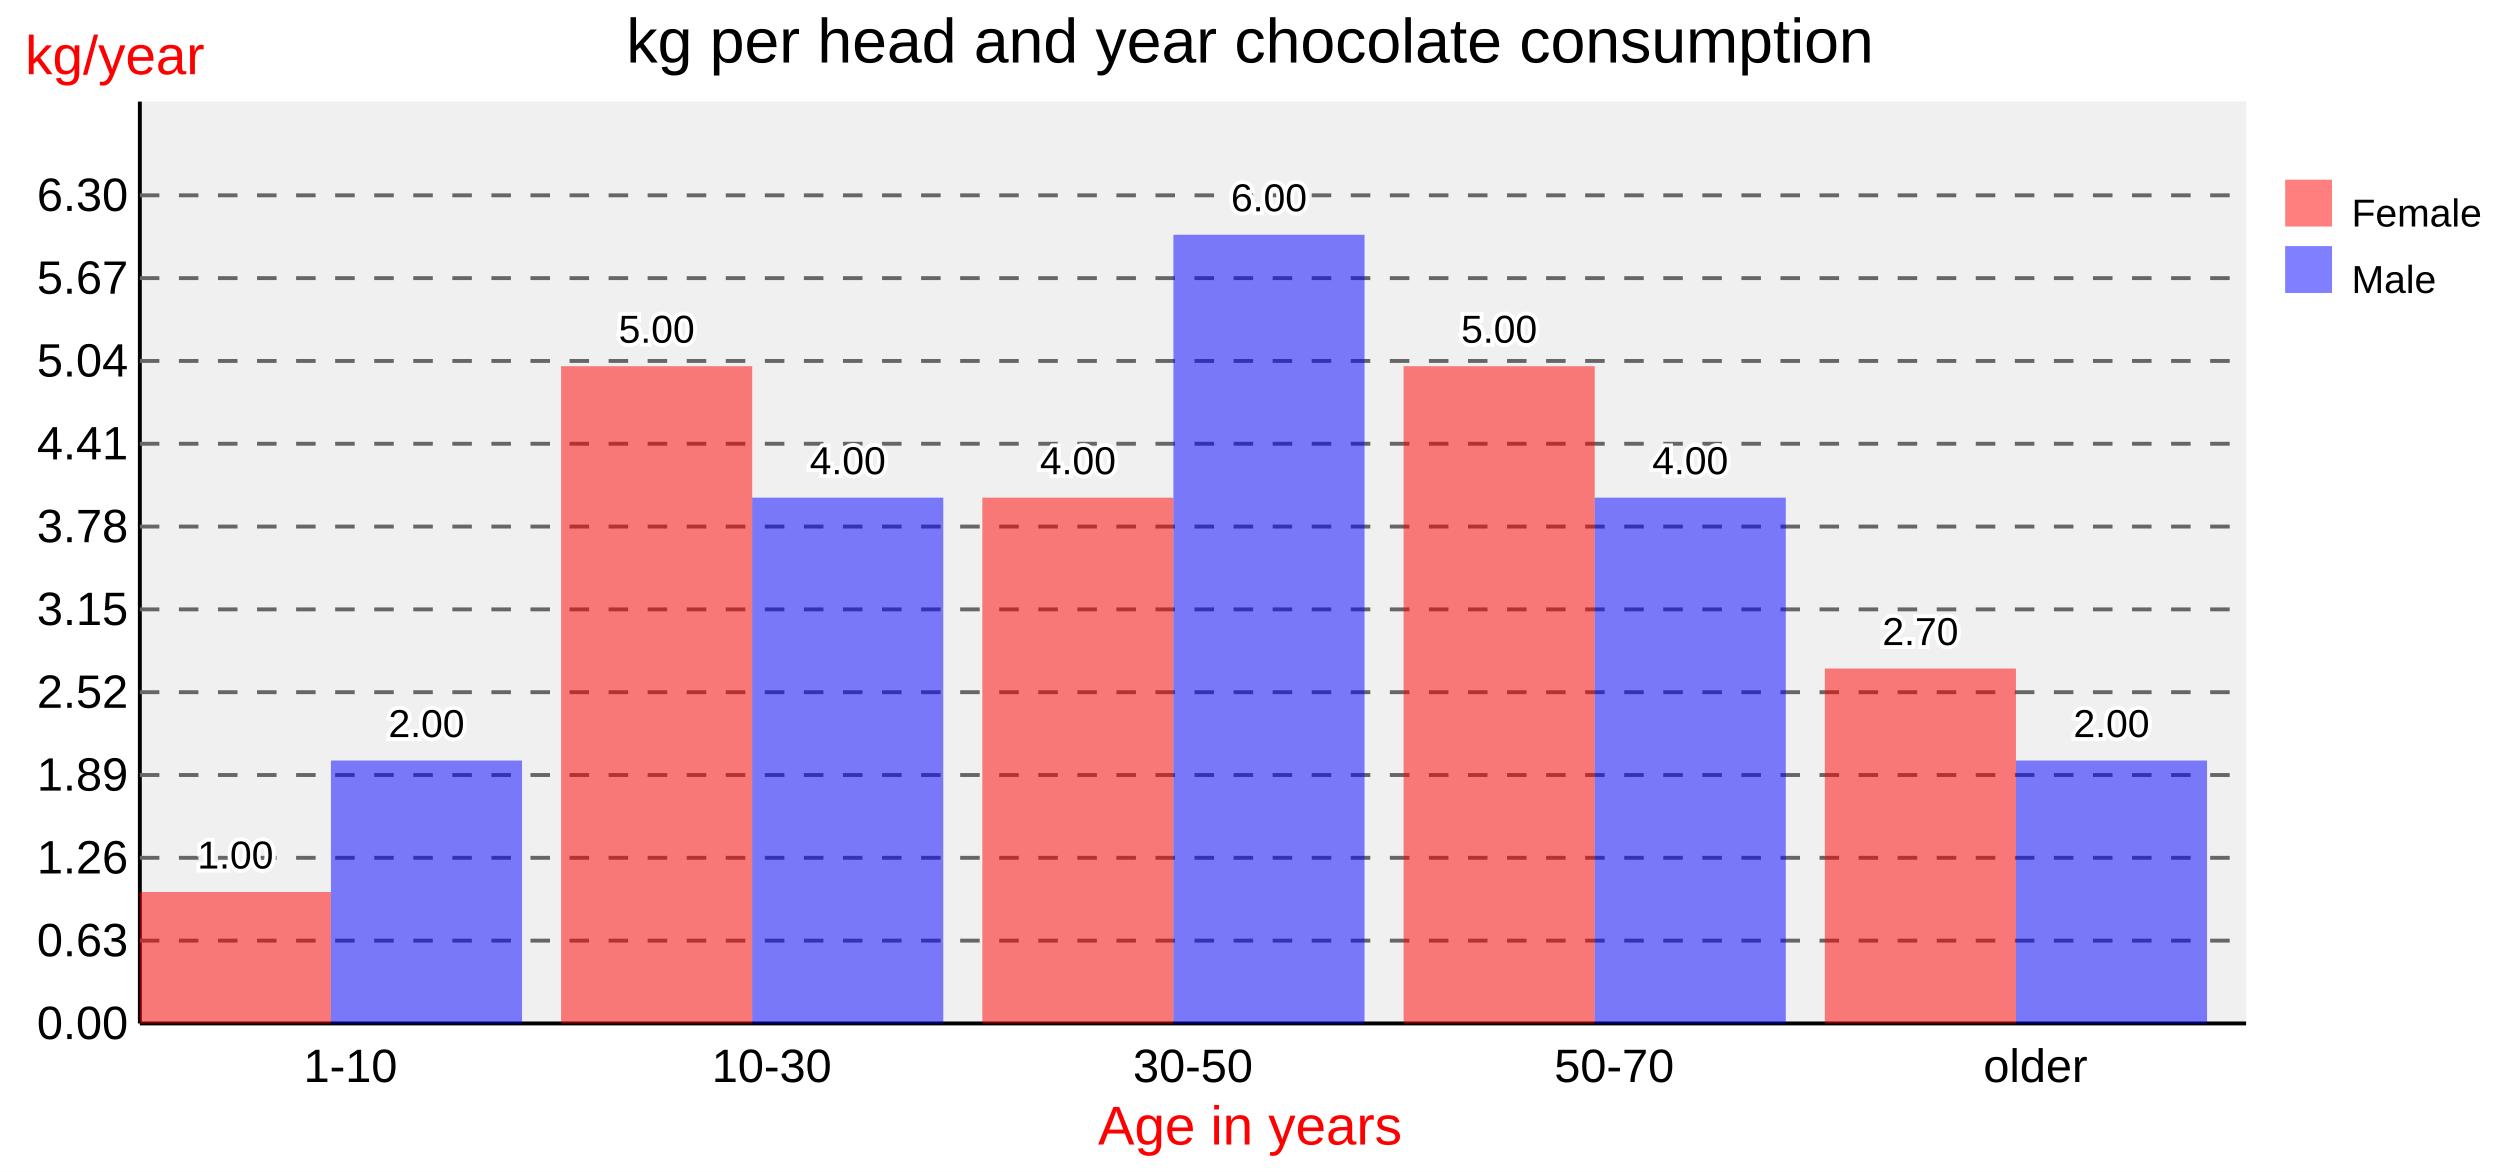
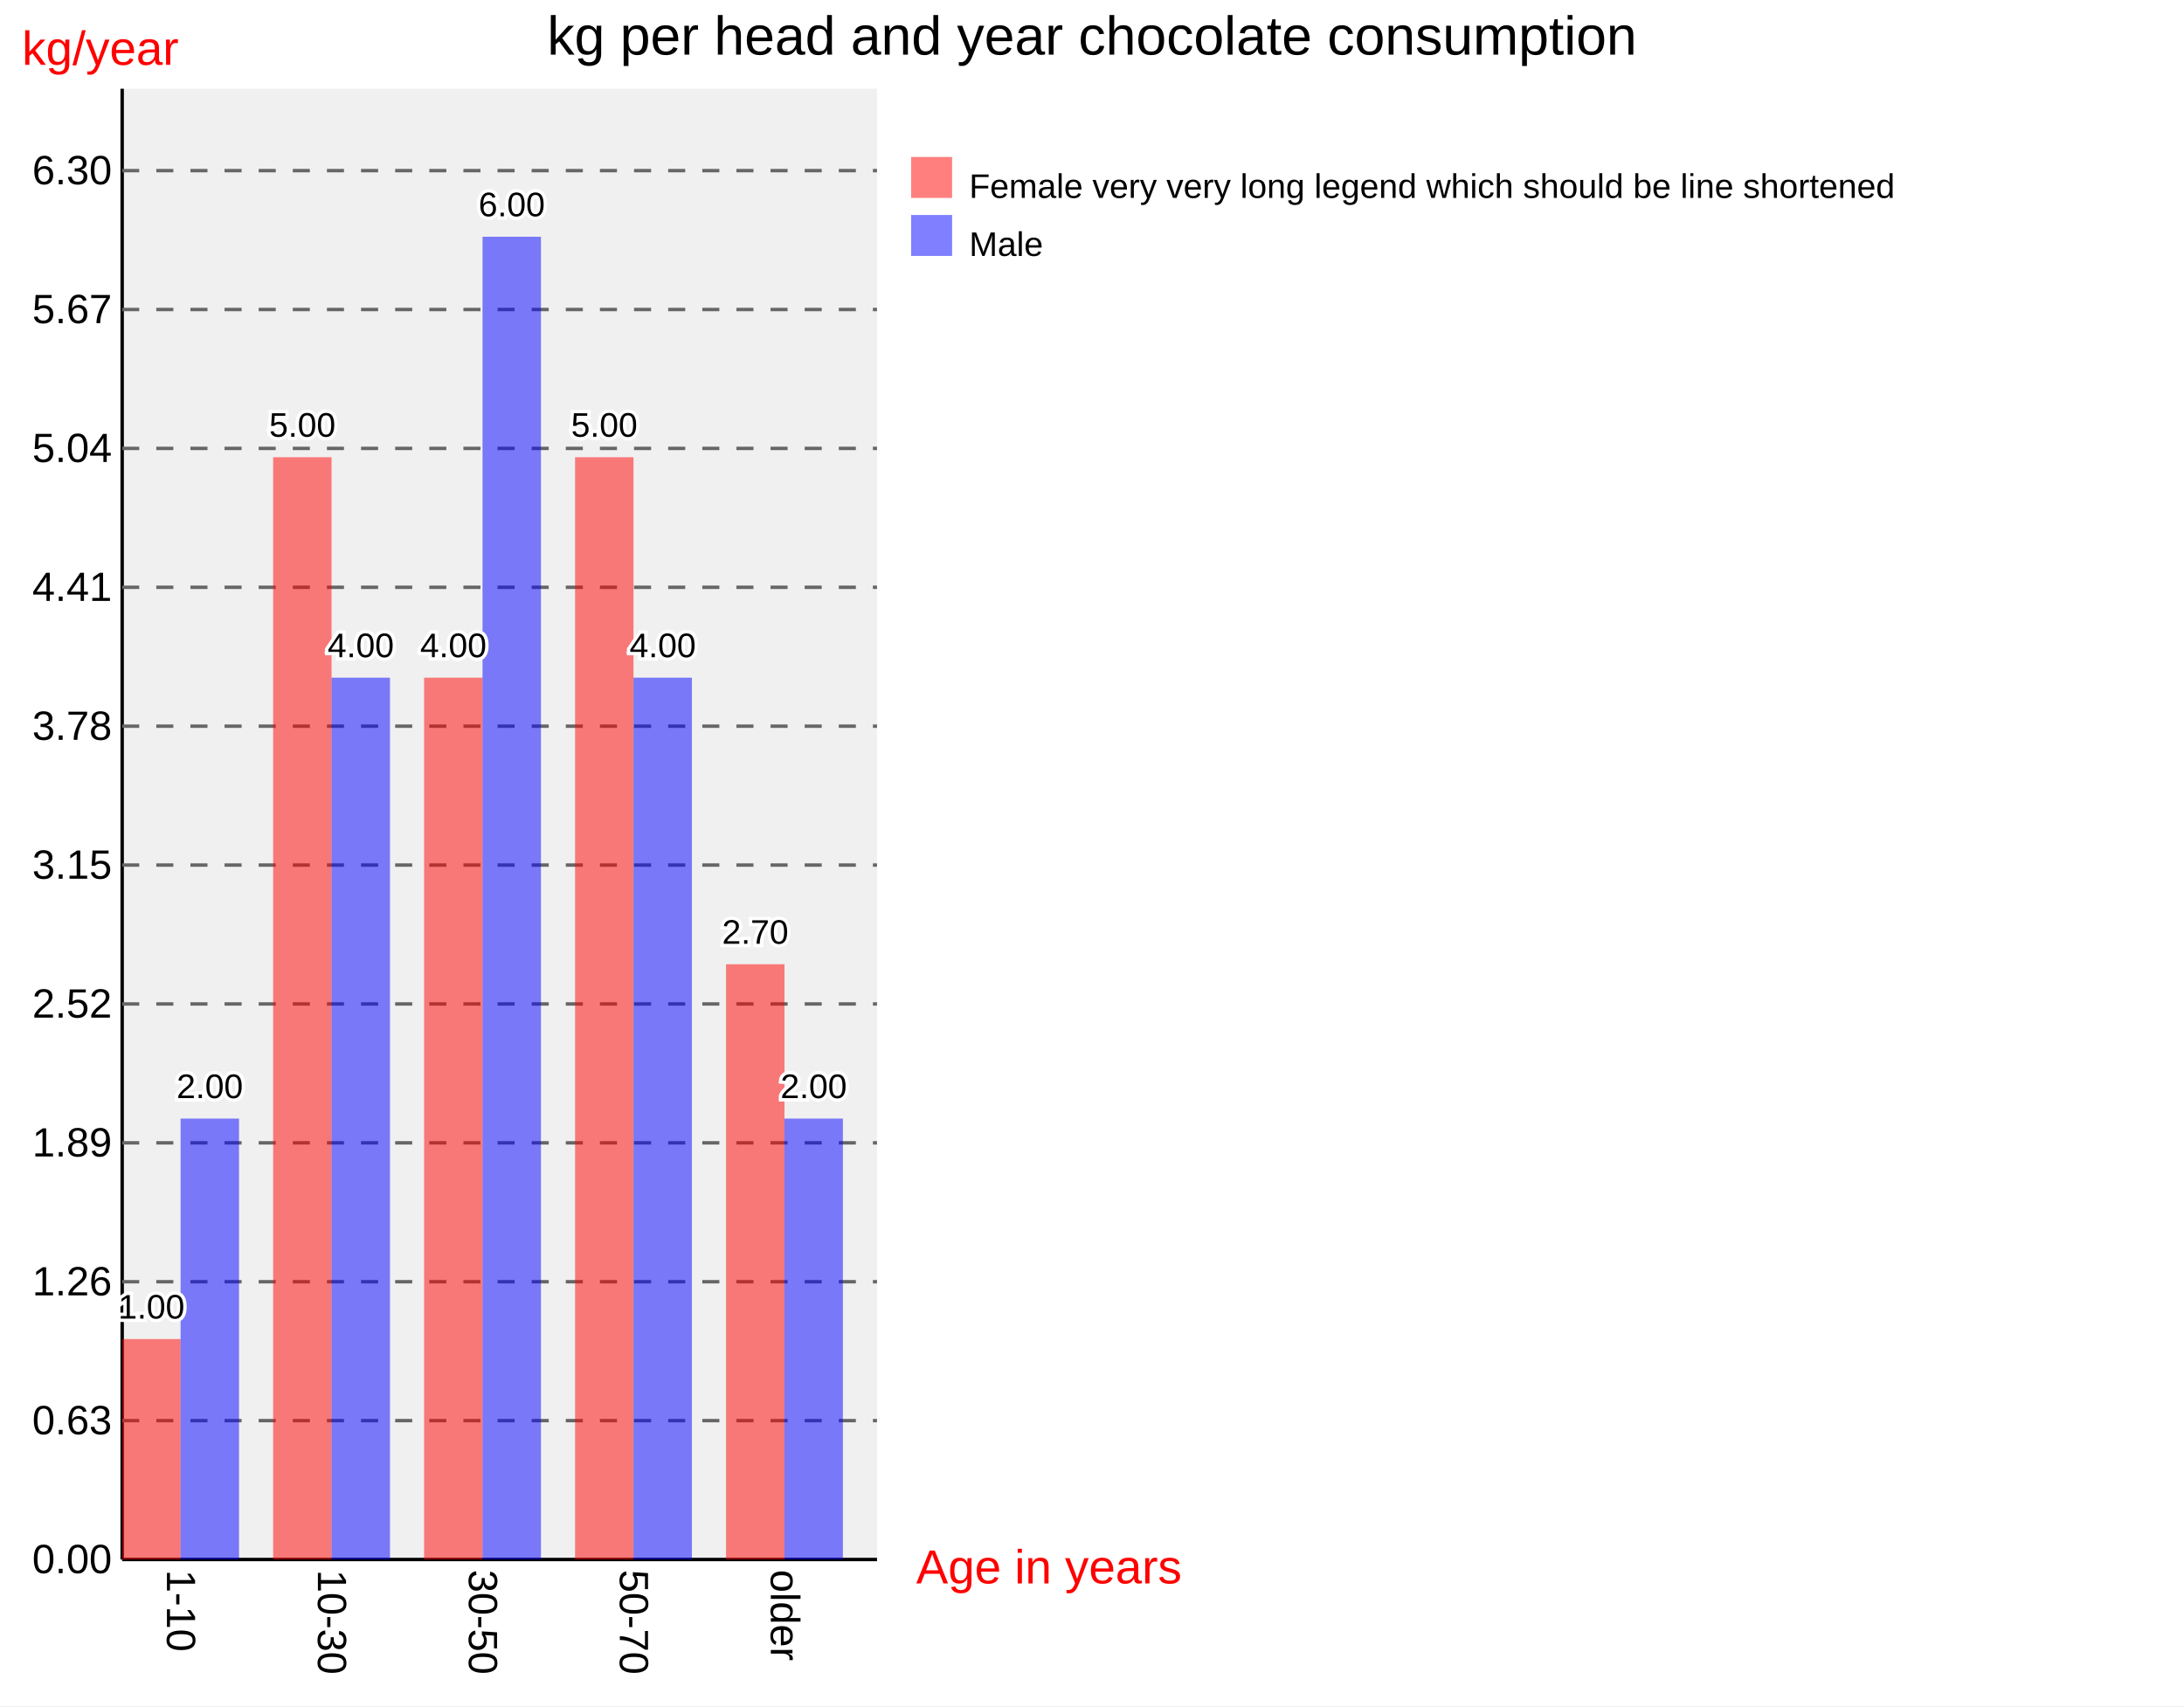
- <svg xmlns="http://www.w3.org/2000/svg" width="640" height="300" viewBox="0 0 640 300">
+ <svg xmlns="http://www.w3.org/2000/svg" width="640" height="500" viewBox="0 0 640 500">
  <defs />
-   <rect width="640" height="300" x="0" y="0" class="svgBackground" style="fill:#ffffff;" />
+   <rect width="640" height="500" x="0" y="0" class="svgBackground" style="fill:#ffffff;" />
  <g transform="translate( 35.8 26 )">
-     <rect x="0" y="0" width="539.2" height="236" class="graphBackground" style="fill:#f0f0f0;" />
-     <path d="M 0 0 v236" class="axis" id="xAxis" style="stroke: #000000; stroke-width: 1px;" />
-     <path d="M 0 236 h539.2" class="axis" id="yAxis" style="stroke: #000000; stroke-width: 1px;" />
-     <text class="xAxisLabels" x="53.92" y="251" style="text-anchor: middle; fill: #000000; font-size: 12px; font-family: &quot;Arial&quot;, sans-serif; font-weight: normal;text-anchor: middle">1-10</text>
-     <text class="xAxisLabels" x="161.76" y="251" style="text-anchor: middle; fill: #000000; font-size: 12px; font-family: &quot;Arial&quot;, sans-serif; font-weight: normal;text-anchor: middle">10-30</text>
-     <text class="xAxisLabels" x="269.6" y="251" style="text-anchor: middle; fill: #000000; font-size: 12px; font-family: &quot;Arial&quot;, sans-serif; font-weight: normal;text-anchor: middle">30-50</text>
-     <text class="xAxisLabels" x="377.44" y="251" style="text-anchor: middle; fill: #000000; font-size: 12px; font-family: &quot;Arial&quot;, sans-serif; font-weight: normal;text-anchor: middle">50-70</text>
-     <text class="xAxisLabels" x="485.28" y="251" style="text-anchor: middle; fill: #000000; font-size: 12px; font-family: &quot;Arial&quot;, sans-serif; font-weight: normal;text-anchor: middle">older</text>
-     <text x="-3" y="240.0" class="yAxisLabels" style="text-anchor: end; fill: #000000; font-size: 12px; font-family: &quot;Arial&quot;, sans-serif; font-weight: normal;text-anchor: end">0.00</text>
-     <text x="-3" y="218.8" class="yAxisLabels" style="text-anchor: end; fill: #000000; font-size: 12px; font-family: &quot;Arial&quot;, sans-serif; font-weight: normal;text-anchor: end">0.63</text>
-     <path d="M0 214.8 h539.2" class="guideLines" style="stroke: #666666; stroke-width: 1px; stroke-dasharray: 5 5;" />
-     <text x="-3" y="197.6" class="yAxisLabels" style="text-anchor: end; fill: #000000; font-size: 12px; font-family: &quot;Arial&quot;, sans-serif; font-weight: normal;text-anchor: end">1.26</text>
-     <path d="M0 193.6 h539.2" class="guideLines" style="stroke: #666666; stroke-width: 1px; stroke-dasharray: 5 5;" />
-     <text x="-3" y="176.4" class="yAxisLabels" style="text-anchor: end; fill: #000000; font-size: 12px; font-family: &quot;Arial&quot;, sans-serif; font-weight: normal;text-anchor: end">1.89</text>
-     <path d="M0 172.4 h539.2" class="guideLines" style="stroke: #666666; stroke-width: 1px; stroke-dasharray: 5 5;" />
-     <text x="-3" y="155.2" class="yAxisLabels" style="text-anchor: end; fill: #000000; font-size: 12px; font-family: &quot;Arial&quot;, sans-serif; font-weight: normal;text-anchor: end">2.52</text>
-     <path d="M0 151.2 h539.2" class="guideLines" style="stroke: #666666; stroke-width: 1px; stroke-dasharray: 5 5;" />
-     <text x="-3" y="134.0" class="yAxisLabels" style="text-anchor: end; fill: #000000; font-size: 12px; font-family: &quot;Arial&quot;, sans-serif; font-weight: normal;text-anchor: end">3.15</text>
-     <path d="M0 130.0 h539.2" class="guideLines" style="stroke: #666666; stroke-width: 1px; stroke-dasharray: 5 5;" />
-     <text x="-3" y="112.8" class="yAxisLabels" style="text-anchor: end; fill: #000000; font-size: 12px; font-family: &quot;Arial&quot;, sans-serif; font-weight: normal;text-anchor: end">3.78</text>
-     <path d="M0 108.8 h539.2" class="guideLines" style="stroke: #666666; stroke-width: 1px; stroke-dasharray: 5 5;" />
-     <text x="-3" y="91.6" class="yAxisLabels" style="text-anchor: end; fill: #000000; font-size: 12px; font-family: &quot;Arial&quot;, sans-serif; font-weight: normal;text-anchor: end">4.41</text>
-     <path d="M0 87.6 h539.2" class="guideLines" style="stroke: #666666; stroke-width: 1px; stroke-dasharray: 5 5;" />
-     <text x="-3" y="70.4" class="yAxisLabels" style="text-anchor: end; fill: #000000; font-size: 12px; font-family: &quot;Arial&quot;, sans-serif; font-weight: normal;text-anchor: end">5.04</text>
-     <path d="M0 66.4 h539.2" class="guideLines" style="stroke: #666666; stroke-width: 1px; stroke-dasharray: 5 5;" />
-     <text x="-3" y="49.2" class="yAxisLabels" style="text-anchor: end; fill: #000000; font-size: 12px; font-family: &quot;Arial&quot;, sans-serif; font-weight: normal;text-anchor: end">5.67</text>
-     <path d="M0 45.2 h539.2" class="guideLines" style="stroke: #666666; stroke-width: 1px; stroke-dasharray: 5 5;" />
+     <rect x="0" y="0" width="221.2" height="431.0" class="graphBackground" style="fill:#f0f0f0;" />
+     <path d="M 0 0 v431.0" class="axis" id="xAxis" style="stroke: #000000; stroke-width: 1px;" />
+     <path d="M 0 431.0 h221.2" class="axis" id="yAxis" style="stroke: #000000; stroke-width: 1px;" />
+     <text class="xAxisLabels" x="22.12" y="446.0" transform="rotate( 90 22.12 434.0 ) translate( 0 -3 )" style="text-anchor: middle; fill: #000000; font-size: 12px; font-family: &quot;Arial&quot;, sans-serif; font-weight: normal;text-anchor: start">1-10</text>
+     <text class="xAxisLabels" x="66.36" y="446.0" transform="rotate( 90 66.36 434.0 ) translate( 0 -3 )" style="text-anchor: middle; fill: #000000; font-size: 12px; font-family: &quot;Arial&quot;, sans-serif; font-weight: normal;text-anchor: start">10-30</text>
+     <text class="xAxisLabels" x="110.6" y="446.0" transform="rotate( 90 110.6 434.0 ) translate( 0 -3 )" style="text-anchor: middle; fill: #000000; font-size: 12px; font-family: &quot;Arial&quot;, sans-serif; font-weight: normal;text-anchor: start">30-50</text>
+     <text class="xAxisLabels" x="154.84" y="446.0" transform="rotate( 90 154.84 434.0 ) translate( 0 -3 )" style="text-anchor: middle; fill: #000000; font-size: 12px; font-family: &quot;Arial&quot;, sans-serif; font-weight: normal;text-anchor: start">50-70</text>
+     <text class="xAxisLabels" x="199.08" y="446.0" transform="rotate( 90 199.08 434.0 ) translate( 0 -3 )" style="text-anchor: middle; fill: #000000; font-size: 12px; font-family: &quot;Arial&quot;, sans-serif; font-weight: normal;text-anchor: start">older</text>
+     <text x="-3" y="435.0" class="yAxisLabels" style="text-anchor: end; fill: #000000; font-size: 12px; font-family: &quot;Arial&quot;, sans-serif; font-weight: normal;text-anchor: end">0.00</text>
+     <text x="-3" y="394.3" class="yAxisLabels" style="text-anchor: end; fill: #000000; font-size: 12px; font-family: &quot;Arial&quot;, sans-serif; font-weight: normal;text-anchor: end">0.63</text>
+     <path d="M0 390.3 h221.2" class="guideLines" style="stroke: #666666; stroke-width: 1px; stroke-dasharray: 5 5;" />
+     <text x="-3" y="353.6" class="yAxisLabels" style="text-anchor: end; fill: #000000; font-size: 12px; font-family: &quot;Arial&quot;, sans-serif; font-weight: normal;text-anchor: end">1.26</text>
+     <path d="M0 349.6 h221.2" class="guideLines" style="stroke: #666666; stroke-width: 1px; stroke-dasharray: 5 5;" />
+     <text x="-3" y="312.9" class="yAxisLabels" style="text-anchor: end; fill: #000000; font-size: 12px; font-family: &quot;Arial&quot;, sans-serif; font-weight: normal;text-anchor: end">1.89</text>
+     <path d="M0 308.9 h221.2" class="guideLines" style="stroke: #666666; stroke-width: 1px; stroke-dasharray: 5 5;" />
+     <text x="-3" y="272.2" class="yAxisLabels" style="text-anchor: end; fill: #000000; font-size: 12px; font-family: &quot;Arial&quot;, sans-serif; font-weight: normal;text-anchor: end">2.52</text>
+     <path d="M0 268.2 h221.2" class="guideLines" style="stroke: #666666; stroke-width: 1px; stroke-dasharray: 5 5;" />
+     <text x="-3" y="231.5" class="yAxisLabels" style="text-anchor: end; fill: #000000; font-size: 12px; font-family: &quot;Arial&quot;, sans-serif; font-weight: normal;text-anchor: end">3.15</text>
+     <path d="M0 227.5 h221.2" class="guideLines" style="stroke: #666666; stroke-width: 1px; stroke-dasharray: 5 5;" />
+     <text x="-3" y="190.8" class="yAxisLabels" style="text-anchor: end; fill: #000000; font-size: 12px; font-family: &quot;Arial&quot;, sans-serif; font-weight: normal;text-anchor: end">3.78</text>
+     <path d="M0 186.8 h221.2" class="guideLines" style="stroke: #666666; stroke-width: 1px; stroke-dasharray: 5 5;" />
+     <text x="-3" y="150.1" class="yAxisLabels" style="text-anchor: end; fill: #000000; font-size: 12px; font-family: &quot;Arial&quot;, sans-serif; font-weight: normal;text-anchor: end">4.41</text>
+     <path d="M0 146.1 h221.2" class="guideLines" style="stroke: #666666; stroke-width: 1px; stroke-dasharray: 5 5;" />
+     <text x="-3" y="109.4" class="yAxisLabels" style="text-anchor: end; fill: #000000; font-size: 12px; font-family: &quot;Arial&quot;, sans-serif; font-weight: normal;text-anchor: end">5.04</text>
+     <path d="M0 105.4 h221.2" class="guideLines" style="stroke: #666666; stroke-width: 1px; stroke-dasharray: 5 5;" />
+     <text x="-3" y="68.7" class="yAxisLabels" style="text-anchor: end; fill: #000000; font-size: 12px; font-family: &quot;Arial&quot;, sans-serif; font-weight: normal;text-anchor: end">5.67</text>
+     <path d="M0 64.7 h221.2" class="guideLines" style="stroke: #666666; stroke-width: 1px; stroke-dasharray: 5 5;" />
    <text x="-3" y="28.0" class="yAxisLabels" style="text-anchor: end; fill: #000000; font-size: 12px; font-family: &quot;Arial&quot;, sans-serif; font-weight: normal;text-anchor: end">6.30</text>
-     <path d="M0 24.0 h539.2" class="guideLines" style="stroke: #666666; stroke-width: 1px; stroke-dasharray: 5 5;" />
-     <rect x="0.0" y="202.349" width="48.92" height="33.651" class="fill1" style="fill: #ff0000; fill-opacity: 0.5; stroke: none; stroke-width: 0.5px;" />
-     <rect x="48.92" y="168.698" width="48.92" height="67.302" class="fill2" style="fill: #0000ff; fill-opacity: 0.5; stroke: none; stroke-width: 1px;" />
-     <rect x="107.84" y="67.746" width="48.92" height="168.254" class="fill1" style="fill: #ff0000; fill-opacity: 0.5; stroke: none; stroke-width: 0.5px;" />
-     <rect x="156.76" y="101.397" width="48.92" height="134.603" class="fill2" style="fill: #0000ff; fill-opacity: 0.5; stroke: none; stroke-width: 1px;" />
-     <rect x="215.68" y="101.397" width="48.92" height="134.603" class="fill1" style="fill: #ff0000; fill-opacity: 0.5; stroke: none; stroke-width: 0.5px;" />
-     <rect x="264.6" y="34.095" width="48.92" height="201.905" class="fill2" style="fill: #0000ff; fill-opacity: 0.5; stroke: none; stroke-width: 1px;" />
-     <rect x="323.52" y="67.746" width="48.92" height="168.254" class="fill1" style="fill: #ff0000; fill-opacity: 0.5; stroke: none; stroke-width: 0.5px;" />
-     <rect x="372.44" y="101.397" width="48.92" height="134.603" class="fill2" style="fill: #0000ff; fill-opacity: 0.5; stroke: none; stroke-width: 1px;" />
-     <rect x="431.36" y="145.143" width="48.92" height="90.857" class="fill1" style="fill: #ff0000; fill-opacity: 0.5; stroke: none; stroke-width: 0.5px;" />
-     <rect x="480.28" y="168.698" width="48.92" height="67.302" class="fill2" style="fill: #0000ff; fill-opacity: 0.5; stroke: none; stroke-width: 1px;" />
+     <path d="M0 24.0 h221.2" class="guideLines" style="stroke: #666666; stroke-width: 1px; stroke-dasharray: 5 5;" />
+     <rect x="0.0" y="366.397" width="17.12" height="64.603" class="fill1" style="fill: #ff0000; fill-opacity: 0.5; stroke: none; stroke-width: 0.5px;" />
+     <rect x="17.12" y="301.794" width="17.12" height="129.206" class="fill2" style="fill: #0000ff; fill-opacity: 0.5; stroke: none; stroke-width: 1px;" />
+     <rect x="44.24" y="107.984" width="17.12" height="323.016" class="fill1" style="fill: #ff0000; fill-opacity: 0.5; stroke: none; stroke-width: 0.5px;" />
+     <rect x="61.36" y="172.587" width="17.12" height="258.413" class="fill2" style="fill: #0000ff; fill-opacity: 0.5; stroke: none; stroke-width: 1px;" />
+     <rect x="88.48" y="172.587" width="17.12" height="258.413" class="fill1" style="fill: #ff0000; fill-opacity: 0.5; stroke: none; stroke-width: 0.5px;" />
+     <rect x="105.6" y="43.381" width="17.12" height="387.619" class="fill2" style="fill: #0000ff; fill-opacity: 0.5; stroke: none; stroke-width: 1px;" />
+     <rect x="132.72" y="107.984" width="17.12" height="323.016" class="fill1" style="fill: #ff0000; fill-opacity: 0.5; stroke: none; stroke-width: 0.5px;" />
+     <rect x="149.84" y="172.587" width="17.12" height="258.413" class="fill2" style="fill: #0000ff; fill-opacity: 0.5; stroke: none; stroke-width: 1px;" />
+     <rect x="176.96" y="256.571" width="17.12" height="174.429" class="fill1" style="fill: #ff0000; fill-opacity: 0.5; stroke: none; stroke-width: 0.5px;" />
+     <rect x="194.08" y="301.794" width="17.12" height="129.206" class="fill2" style="fill: #0000ff; fill-opacity: 0.5; stroke: none; stroke-width: 1px;" />
    <g>
-       <text x="24.46" y="196.349" class="dataPointLabel" style="fill: #000000; text-anchor:middle; font-size: 10px; font-family: &quot;Arial&quot;, sans-serif; font-weight: normal; stroke: #fff; stroke-width: 2;">1.00</text>
-       <text x="24.46" y="196.349" class="dataPointLabel" style="fill: #000000; text-anchor:middle; font-size: 10px; font-family: &quot;Arial&quot;, sans-serif; font-weight: normal;">1.00</text>
-       <text x="73.38" y="162.698" class="dataPointLabel" style="fill: #000000; text-anchor:middle; font-size: 10px; font-family: &quot;Arial&quot;, sans-serif; font-weight: normal; stroke: #fff; stroke-width: 2;">2.00</text>
-       <text x="73.38" y="162.698" class="dataPointLabel" style="fill: #000000; text-anchor:middle; font-size: 10px; font-family: &quot;Arial&quot;, sans-serif; font-weight: normal;">2.00</text>
-       <text x="132.3" y="61.746" class="dataPointLabel" style="fill: #000000; text-anchor:middle; font-size: 10px; font-family: &quot;Arial&quot;, sans-serif; font-weight: normal; stroke: #fff; stroke-width: 2;">5.00</text>
-       <text x="132.3" y="61.746" class="dataPointLabel" style="fill: #000000; text-anchor:middle; font-size: 10px; font-family: &quot;Arial&quot;, sans-serif; font-weight: normal;">5.00</text>
-       <text x="181.22" y="95.397" class="dataPointLabel" style="fill: #000000; text-anchor:middle; font-size: 10px; font-family: &quot;Arial&quot;, sans-serif; font-weight: normal; stroke: #fff; stroke-width: 2;">4.00</text>
-       <text x="181.22" y="95.397" class="dataPointLabel" style="fill: #000000; text-anchor:middle; font-size: 10px; font-family: &quot;Arial&quot;, sans-serif; font-weight: normal;">4.00</text>
-       <text x="240.14" y="95.397" class="dataPointLabel" style="fill: #000000; text-anchor:middle; font-size: 10px; font-family: &quot;Arial&quot;, sans-serif; font-weight: normal; stroke: #fff; stroke-width: 2;">4.00</text>
-       <text x="240.14" y="95.397" class="dataPointLabel" style="fill: #000000; text-anchor:middle; font-size: 10px; font-family: &quot;Arial&quot;, sans-serif; font-weight: normal;">4.00</text>
-       <text x="289.06" y="28.095" class="dataPointLabel" style="fill: #000000; text-anchor:middle; font-size: 10px; font-family: &quot;Arial&quot;, sans-serif; font-weight: normal; stroke: #fff; stroke-width: 2;">6.00</text>
-       <text x="289.06" y="28.095" class="dataPointLabel" style="fill: #000000; text-anchor:middle; font-size: 10px; font-family: &quot;Arial&quot;, sans-serif; font-weight: normal;">6.00</text>
-       <text x="347.98" y="61.746" class="dataPointLabel" style="fill: #000000; text-anchor:middle; font-size: 10px; font-family: &quot;Arial&quot;, sans-serif; font-weight: normal; stroke: #fff; stroke-width: 2;">5.00</text>
-       <text x="347.98" y="61.746" class="dataPointLabel" style="fill: #000000; text-anchor:middle; font-size: 10px; font-family: &quot;Arial&quot;, sans-serif; font-weight: normal;">5.00</text>
-       <text x="396.9" y="95.397" class="dataPointLabel" style="fill: #000000; text-anchor:middle; font-size: 10px; font-family: &quot;Arial&quot;, sans-serif; font-weight: normal; stroke: #fff; stroke-width: 2;">4.00</text>
-       <text x="396.9" y="95.397" class="dataPointLabel" style="fill: #000000; text-anchor:middle; font-size: 10px; font-family: &quot;Arial&quot;, sans-serif; font-weight: normal;">4.00</text>
-       <text x="455.82" y="139.143" class="dataPointLabel" style="fill: #000000; text-anchor:middle; font-size: 10px; font-family: &quot;Arial&quot;, sans-serif; font-weight: normal; stroke: #fff; stroke-width: 2;">2.70</text>
-       <text x="455.82" y="139.143" class="dataPointLabel" style="fill: #000000; text-anchor:middle; font-size: 10px; font-family: &quot;Arial&quot;, sans-serif; font-weight: normal;">2.70</text>
-       <text x="504.74" y="162.698" class="dataPointLabel" style="fill: #000000; text-anchor:middle; font-size: 10px; font-family: &quot;Arial&quot;, sans-serif; font-weight: normal; stroke: #fff; stroke-width: 2;">2.00</text>
-       <text x="504.74" y="162.698" class="dataPointLabel" style="fill: #000000; text-anchor:middle; font-size: 10px; font-family: &quot;Arial&quot;, sans-serif; font-weight: normal;">2.00</text>
+       <text x="8.56" y="360.397" class="dataPointLabel" style="fill: #000000; text-anchor:middle; font-size: 10px; font-family: &quot;Arial&quot;, sans-serif; font-weight: normal; stroke: #fff; stroke-width: 2;">1.00</text>
+       <text x="8.56" y="360.397" class="dataPointLabel" style="fill: #000000; text-anchor:middle; font-size: 10px; font-family: &quot;Arial&quot;, sans-serif; font-weight: normal;">1.00</text>
+       <text x="13.56" y="354.397" class="dataPointLabel" visibility="hidden" style="fill: #000000; text-anchor:middle; font-size: 10px; font-family: &quot;Arial&quot;, sans-serif; font-weight: normal;stroke-width: 2; fill: #000; text-anchor: start;" id="24386844">1.00</text>
+       <circle cx="8.56" cy="366.397" r="10" style="opacity: 0" />
+       <text x="25.68" y="295.794" class="dataPointLabel" style="fill: #000000; text-anchor:middle; font-size: 10px; font-family: &quot;Arial&quot;, sans-serif; font-weight: normal; stroke: #fff; stroke-width: 2;">2.00</text>
+       <text x="25.68" y="295.794" class="dataPointLabel" style="fill: #000000; text-anchor:middle; font-size: 10px; font-family: &quot;Arial&quot;, sans-serif; font-weight: normal;">2.00</text>
+       <text x="30.68" y="289.794" class="dataPointLabel" visibility="hidden" style="fill: #000000; text-anchor:middle; font-size: 10px; font-family: &quot;Arial&quot;, sans-serif; font-weight: normal;stroke-width: 2; fill: #000; text-anchor: start;" id="24336144">2.00</text>
+       <circle cx="25.68" cy="301.794" r="10" style="opacity: 0" />
+       <text x="52.8" y="101.984" class="dataPointLabel" style="fill: #000000; text-anchor:middle; font-size: 10px; font-family: &quot;Arial&quot;, sans-serif; font-weight: normal; stroke: #fff; stroke-width: 2;">5.00</text>
+       <text x="52.8" y="101.984" class="dataPointLabel" style="fill: #000000; text-anchor:middle; font-size: 10px; font-family: &quot;Arial&quot;, sans-serif; font-weight: normal;">5.00</text>
+       <text x="57.8" y="95.984" class="dataPointLabel" visibility="hidden" style="fill: #000000; text-anchor:middle; font-size: 10px; font-family: &quot;Arial&quot;, sans-serif; font-weight: normal;stroke-width: 2; fill: #000; text-anchor: start;" id="24220404">5.00</text>
+       <circle cx="52.8" cy="107.984" r="10" style="opacity: 0" />
+       <text x="69.92" y="166.587" class="dataPointLabel" style="fill: #000000; text-anchor:middle; font-size: 10px; font-family: &quot;Arial&quot;, sans-serif; font-weight: normal; stroke: #fff; stroke-width: 2;">4.00</text>
+       <text x="69.92" y="166.587" class="dataPointLabel" style="fill: #000000; text-anchor:middle; font-size: 10px; font-family: &quot;Arial&quot;, sans-serif; font-weight: normal;">4.00</text>
+       <text x="74.92" y="160.587" class="dataPointLabel" visibility="hidden" style="fill: #000000; text-anchor:middle; font-size: 10px; font-family: &quot;Arial&quot;, sans-serif; font-weight: normal;stroke-width: 2; fill: #000; text-anchor: start;" id="23977176">4.00</text>
+       <circle cx="69.92" cy="172.587" r="10" style="opacity: 0" />
+       <text x="97.04" y="166.587" class="dataPointLabel" style="fill: #000000; text-anchor:middle; font-size: 10px; font-family: &quot;Arial&quot;, sans-serif; font-weight: normal; stroke: #fff; stroke-width: 2;">4.00</text>
+       <text x="97.04" y="166.587" class="dataPointLabel" style="fill: #000000; text-anchor:middle; font-size: 10px; font-family: &quot;Arial&quot;, sans-serif; font-weight: normal;">4.00</text>
+       <text x="102.04" y="160.587" class="dataPointLabel" visibility="hidden" style="fill: #000000; text-anchor:middle; font-size: 10px; font-family: &quot;Arial&quot;, sans-serif; font-weight: normal;stroke-width: 2; fill: #000; text-anchor: start;" id="23920548">4.00</text>
+       <circle cx="97.04" cy="172.587" r="10" style="opacity: 0" />
+       <text x="114.16" y="37.381" class="dataPointLabel" style="fill: #000000; text-anchor:middle; font-size: 10px; font-family: &quot;Arial&quot;, sans-serif; font-weight: normal; stroke: #fff; stroke-width: 2;">6.00</text>
+       <text x="114.16" y="37.381" class="dataPointLabel" style="fill: #000000; text-anchor:middle; font-size: 10px; font-family: &quot;Arial&quot;, sans-serif; font-weight: normal;">6.00</text>
+       <text x="119.16" y="31.381" class="dataPointLabel" visibility="hidden" style="fill: #000000; text-anchor:middle; font-size: 10px; font-family: &quot;Arial&quot;, sans-serif; font-weight: normal;stroke-width: 2; fill: #000; text-anchor: start;" id="23819880">6.00</text>
+       <circle cx="114.16" cy="43.381" r="10" style="opacity: 0" />
+       <text x="141.28" y="101.984" class="dataPointLabel" style="fill: #000000; text-anchor:middle; font-size: 10px; font-family: &quot;Arial&quot;, sans-serif; font-weight: normal; stroke: #fff; stroke-width: 2;">5.00</text>
+       <text x="141.28" y="101.984" class="dataPointLabel" style="fill: #000000; text-anchor:middle; font-size: 10px; font-family: &quot;Arial&quot;, sans-serif; font-weight: normal;">5.00</text>
+       <text x="146.28" y="95.984" class="dataPointLabel" visibility="hidden" style="fill: #000000; text-anchor:middle; font-size: 10px; font-family: &quot;Arial&quot;, sans-serif; font-weight: normal;stroke-width: 2; fill: #000; text-anchor: start;" id="23722200">5.00</text>
+       <circle cx="141.28" cy="107.984" r="10" style="opacity: 0" />
+       <text x="158.4" y="166.587" class="dataPointLabel" style="fill: #000000; text-anchor:middle; font-size: 10px; font-family: &quot;Arial&quot;, sans-serif; font-weight: normal; stroke: #fff; stroke-width: 2;">4.00</text>
+       <text x="158.4" y="166.587" class="dataPointLabel" style="fill: #000000; text-anchor:middle; font-size: 10px; font-family: &quot;Arial&quot;, sans-serif; font-weight: normal;">4.00</text>
+       <text x="163.4" y="160.587" class="dataPointLabel" visibility="hidden" style="fill: #000000; text-anchor:middle; font-size: 10px; font-family: &quot;Arial&quot;, sans-serif; font-weight: normal;stroke-width: 2; fill: #000; text-anchor: start;" id="20358240">4.00</text>
+       <circle cx="158.4" cy="172.587" r="10" style="opacity: 0" />
+       <text x="185.52" y="250.571" class="dataPointLabel" style="fill: #000000; text-anchor:middle; font-size: 10px; font-family: &quot;Arial&quot;, sans-serif; font-weight: normal; stroke: #fff; stroke-width: 2;">2.70</text>
+       <text x="185.52" y="250.571" class="dataPointLabel" style="fill: #000000; text-anchor:middle; font-size: 10px; font-family: &quot;Arial&quot;, sans-serif; font-weight: normal;">2.70</text>
+       <text x="190.52" y="244.571" class="dataPointLabel" visibility="hidden" style="fill: #000000; text-anchor:middle; font-size: 10px; font-family: &quot;Arial&quot;, sans-serif; font-weight: normal;stroke-width: 2; fill: #000; text-anchor: start;" id="20312412">2.70</text>
+       <circle cx="185.52" cy="256.571" r="10" style="opacity: 0" />
+       <text x="202.64" y="295.794" class="dataPointLabel" style="fill: #000000; text-anchor:middle; font-size: 10px; font-family: &quot;Arial&quot;, sans-serif; font-weight: normal; stroke: #fff; stroke-width: 2;">2.00</text>
+       <text x="202.64" y="295.794" class="dataPointLabel" style="fill: #000000; text-anchor:middle; font-size: 10px; font-family: &quot;Arial&quot;, sans-serif; font-weight: normal;">2.00</text>
+       <text x="207.64" y="289.794" class="dataPointLabel" visibility="hidden" style="fill: #000000; text-anchor:middle; font-size: 10px; font-family: &quot;Arial&quot;, sans-serif; font-weight: normal;stroke-width: 2; fill: #000; text-anchor: start;" id="20261040">2.00</text>
+       <circle cx="202.64" cy="301.794" r="10" style="opacity: 0" />
    </g>
  </g>
  <text x="320" y="16" class="mainTitle" style="text-anchor: middle; fill: #000000; font-size: 16px; font-family: &quot;Arial&quot;, sans-serif; font-weight: normal;">kg per head and year chocolate consumption</text>
-   <text x="320" y="293" class="xAxisTitle" style="text-anchor: middle; fill: #ff0000; font-size: 14px; font-family: &quot;Arial&quot;, sans-serif; font-weight: normal;">Age in years</text>
+   <text x="307.4" y="464.0" class="xAxisTitle" style="text-anchor: middle; fill: #ff0000; font-size: 14px; font-family: &quot;Arial&quot;, sans-serif; font-weight: normal;">Age in years</text>
  <text x="29.4" y="19.0" class="yAxisTitle" style="fill: #ff0000; text-anchor: middle; font-size: 14px; font-family: &quot;Arial&quot;, sans-serif; font-weight: normal;">kg/year</text>
-   <g transform="translate(585.0 46)">
+   <g transform="translate(267 46)">
    <rect x="0" y="0" width="12" height="12" class="key1" style="fill: #ff0000; fill-opacity: 0.5; stroke: none; stroke-width: 0.5px;" />
-     <text x="17" y="12" class="keyText" style="fill: #000000; text-anchor:start; font-size: 10px; font-family: &quot;Arial&quot;, sans-serif; font-weight: normal;">Female</text>
+     <text x="17" y="12" class="keyText" style="fill: #000000; text-anchor:start; font-size: 10px; font-family: &quot;Arial&quot;, sans-serif; font-weight: normal;">Female very very long legend which should be line shortened</text>
    <rect x="0" y="17" width="12" height="12" class="key2" style="fill: #0000ff; fill-opacity: 0.5; stroke: none; stroke-width: 1px;" />
    <text x="17" y="29" class="keyText" style="fill: #000000; text-anchor:start; font-size: 10px; font-family: &quot;Arial&quot;, sans-serif; font-weight: normal;">Male</text>
  </g>
</svg>
